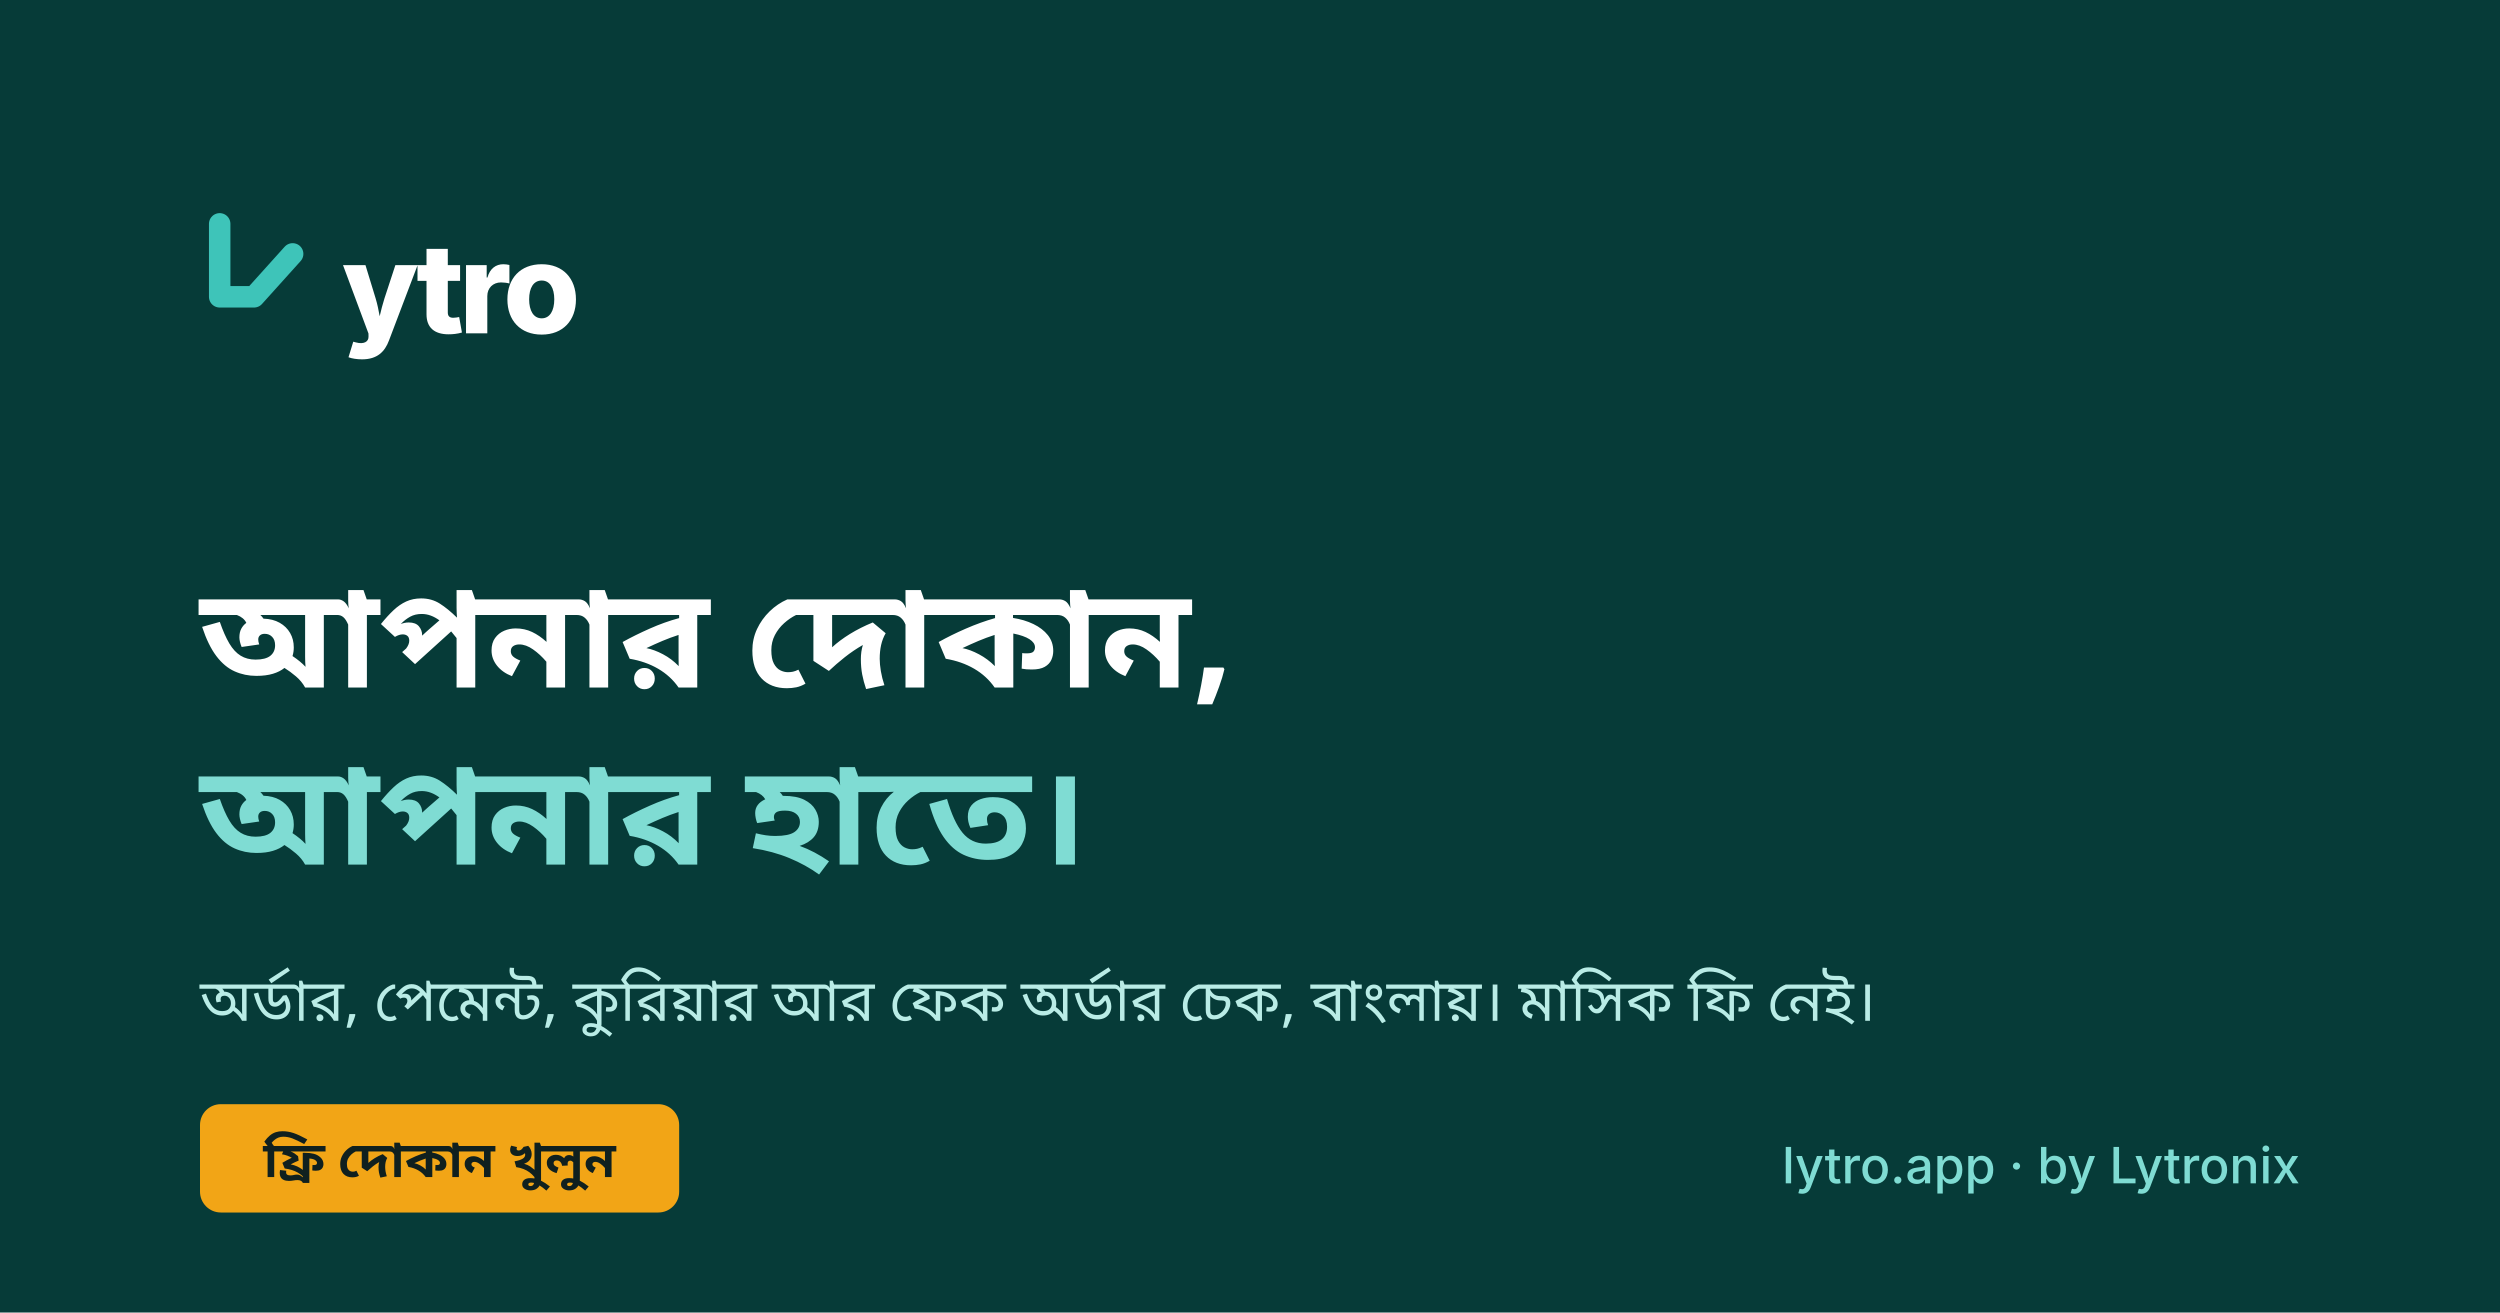
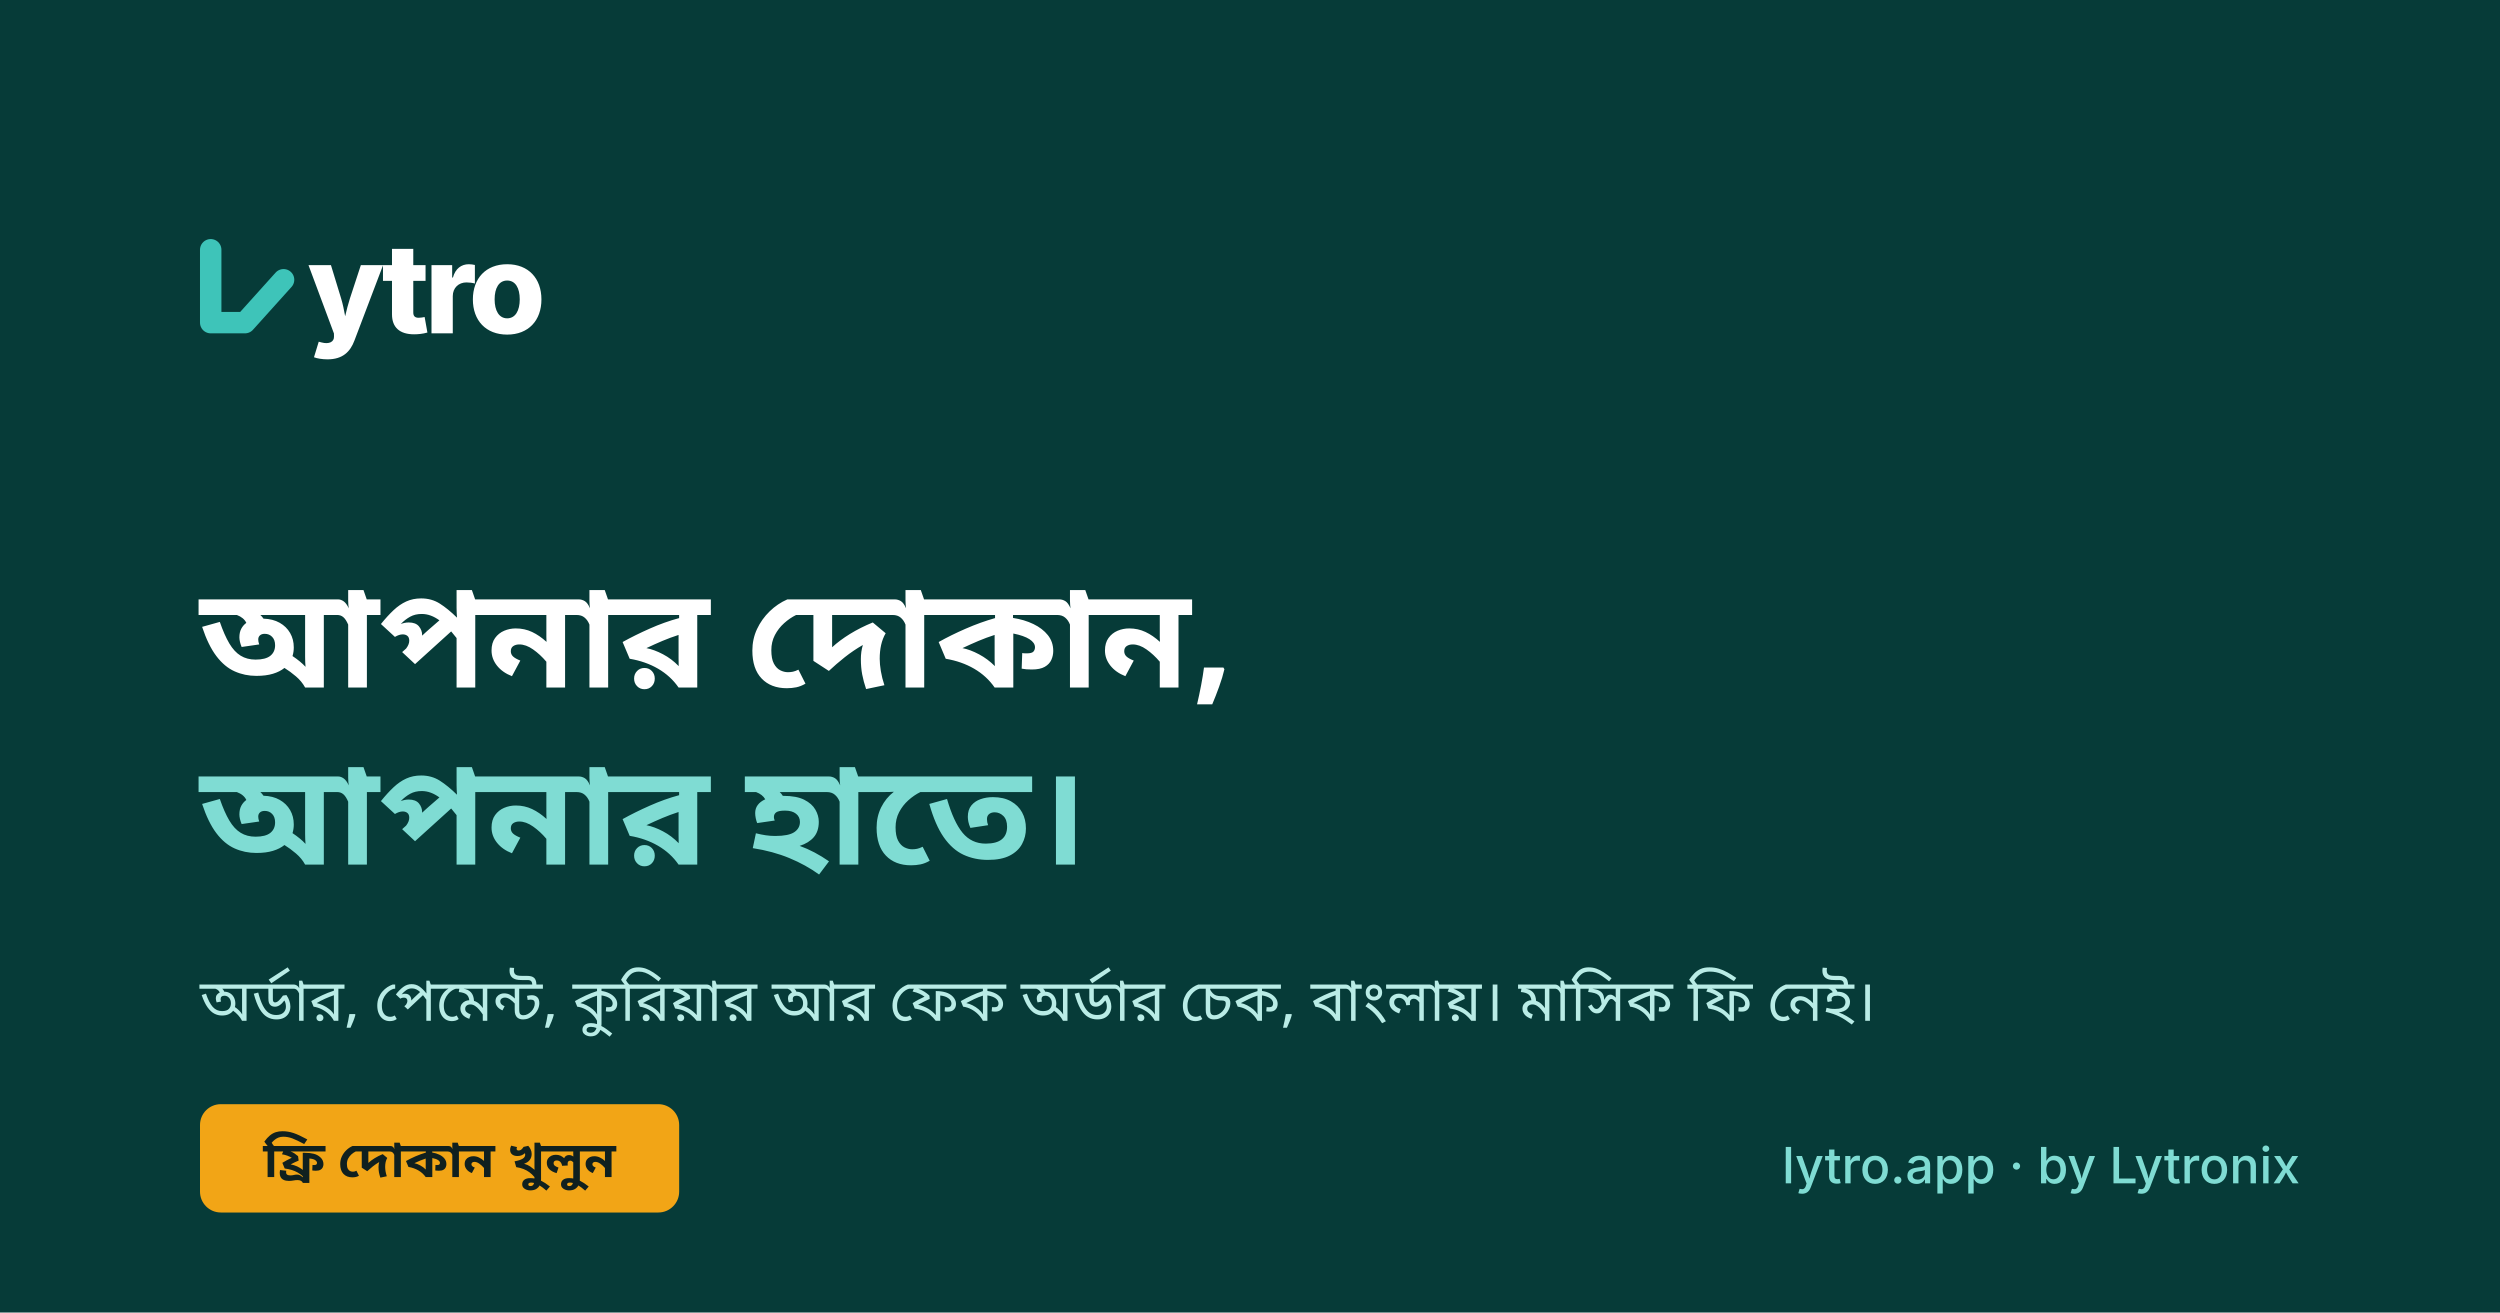
<svg xmlns="http://www.w3.org/2000/svg" viewBox="0 0 1200 630" width="1200" height="630" role="img" aria-label="Lytro">
  <rect width="1200" height="630" fill="#063B38" />
  <g transform="translate(96 96)">
-     <path d="M15 15V49H31L49 29" transform="translate(-6 -4) scale(1.03)" fill="none" stroke="#3EC4B9" stroke-width="10" stroke-linecap="round" stroke-linejoin="round" />
-     <text x="68" y="64" font-family="'Plus Jakarta Sans', Inter, sans-serif" font-weight="800" font-size="60" letter-spacing="-2.4" fill="#FFFFFF">ytro</text>
+     <path d="M15 15V49H31L49 29" transform="translate(-10.29 8.46) scale(1.0286)" fill="none" stroke="#3EC4B9" stroke-width="10" stroke-linecap="round" stroke-linejoin="round" />
+     <text x="51.43" y="64" font-family="'Plus Jakarta Sans', Inter, sans-serif" font-weight="800" font-size="60" letter-spacing="-2.4" fill="#FFFFFF">ytro</text>
  </g>
  <text x="96" y="330" font-family="'Noto Sans Bengali', 'Hind Siliguri', sans-serif" font-weight="700" font-size="68" fill="#FFFFFF">আপনার দোকান,</text>
  <text x="96" y="415" font-family="'Noto Sans Bengali', 'Hind Siliguri', sans-serif" font-weight="700" font-size="68" fill="#7FDCD3">আপনার হাতে।</text>
  <text x="96" y="490" font-family="'Noto Sans Bengali', 'Hind Siliguri', sans-serif" font-weight="400" font-size="28" fill="#B9ECE6">অর্ডার, পেমেন্ট, কুরিয়ার আর ফেক অর্ডার চেক, বাংলায়। মাসিক ফি নেই।</text>
  <rect x="96" y="530" width="230" height="52" rx="10" fill="#F2A516" />
  <text x="211" y="565" text-anchor="middle" font-family="'Noto Sans Bengali', 'Hind Siliguri', sans-serif" font-weight="600" font-size="24" fill="#10201F">ফ্রি দোকান খুলুন</text>
  <text x="1104" y="568" text-anchor="end" font-family="Inter, sans-serif" font-weight="500" font-size="24" fill="#7FDCD3">lytro.app · by Lytronix</text>
</svg>
